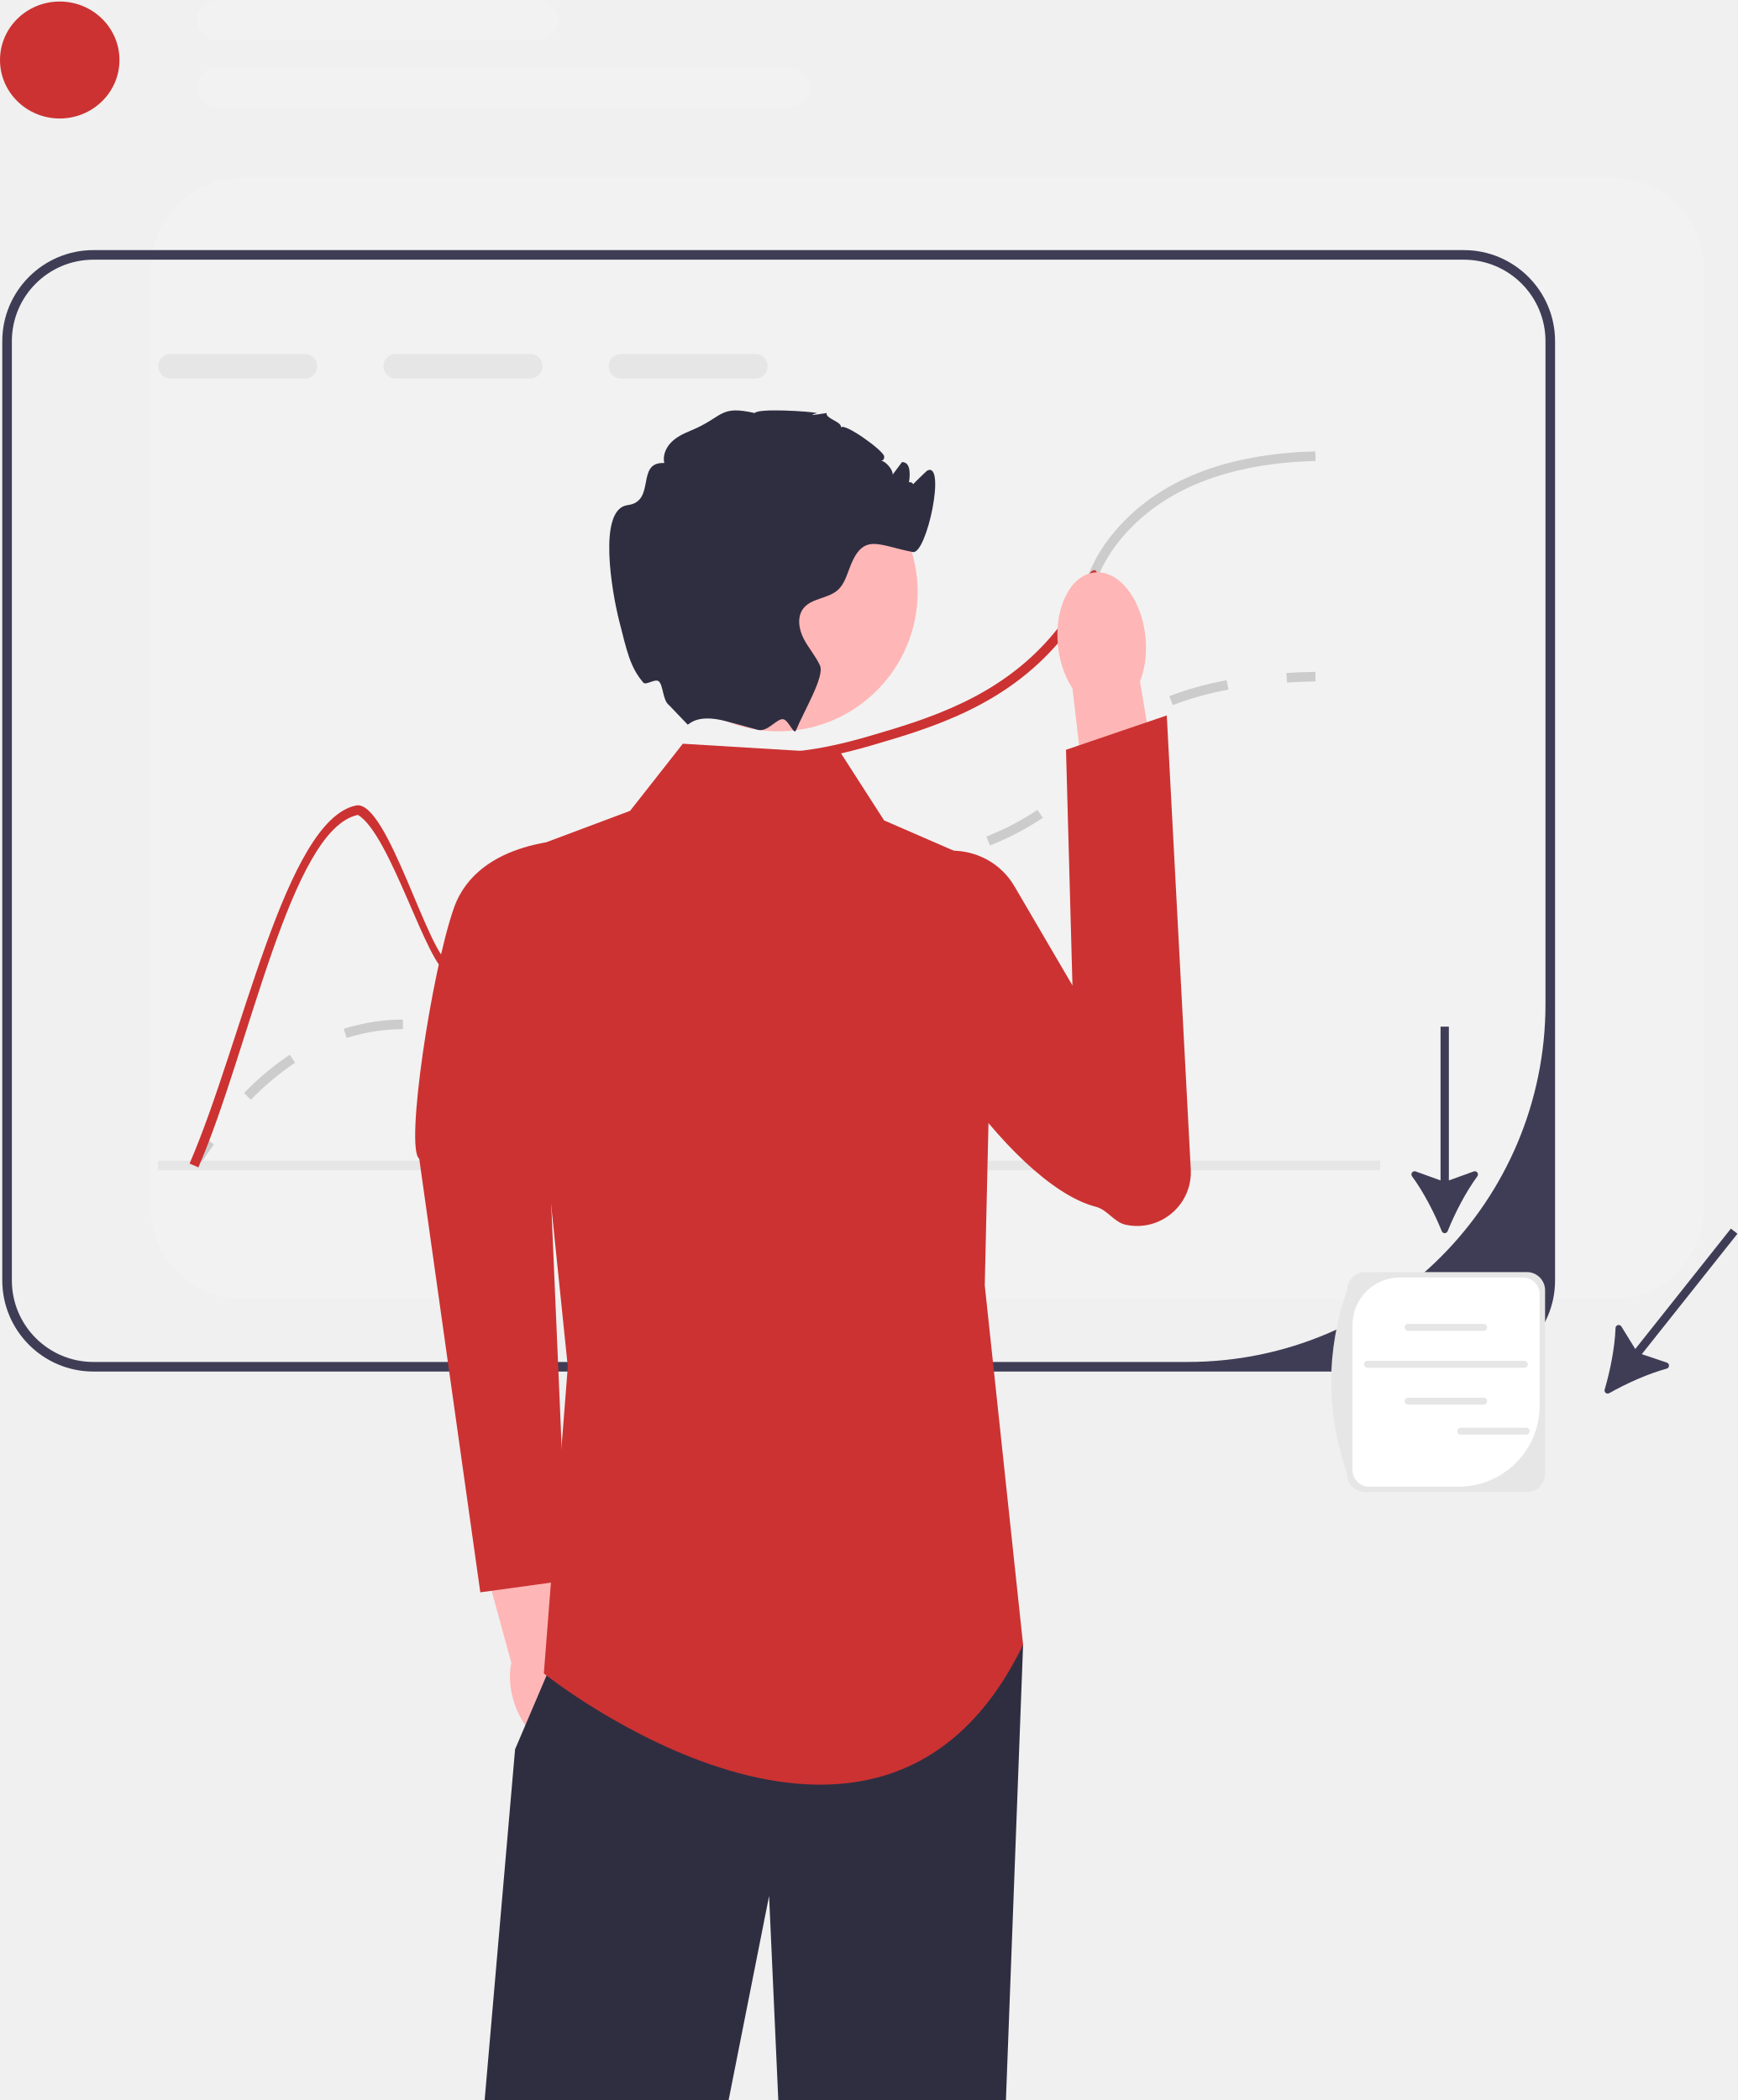
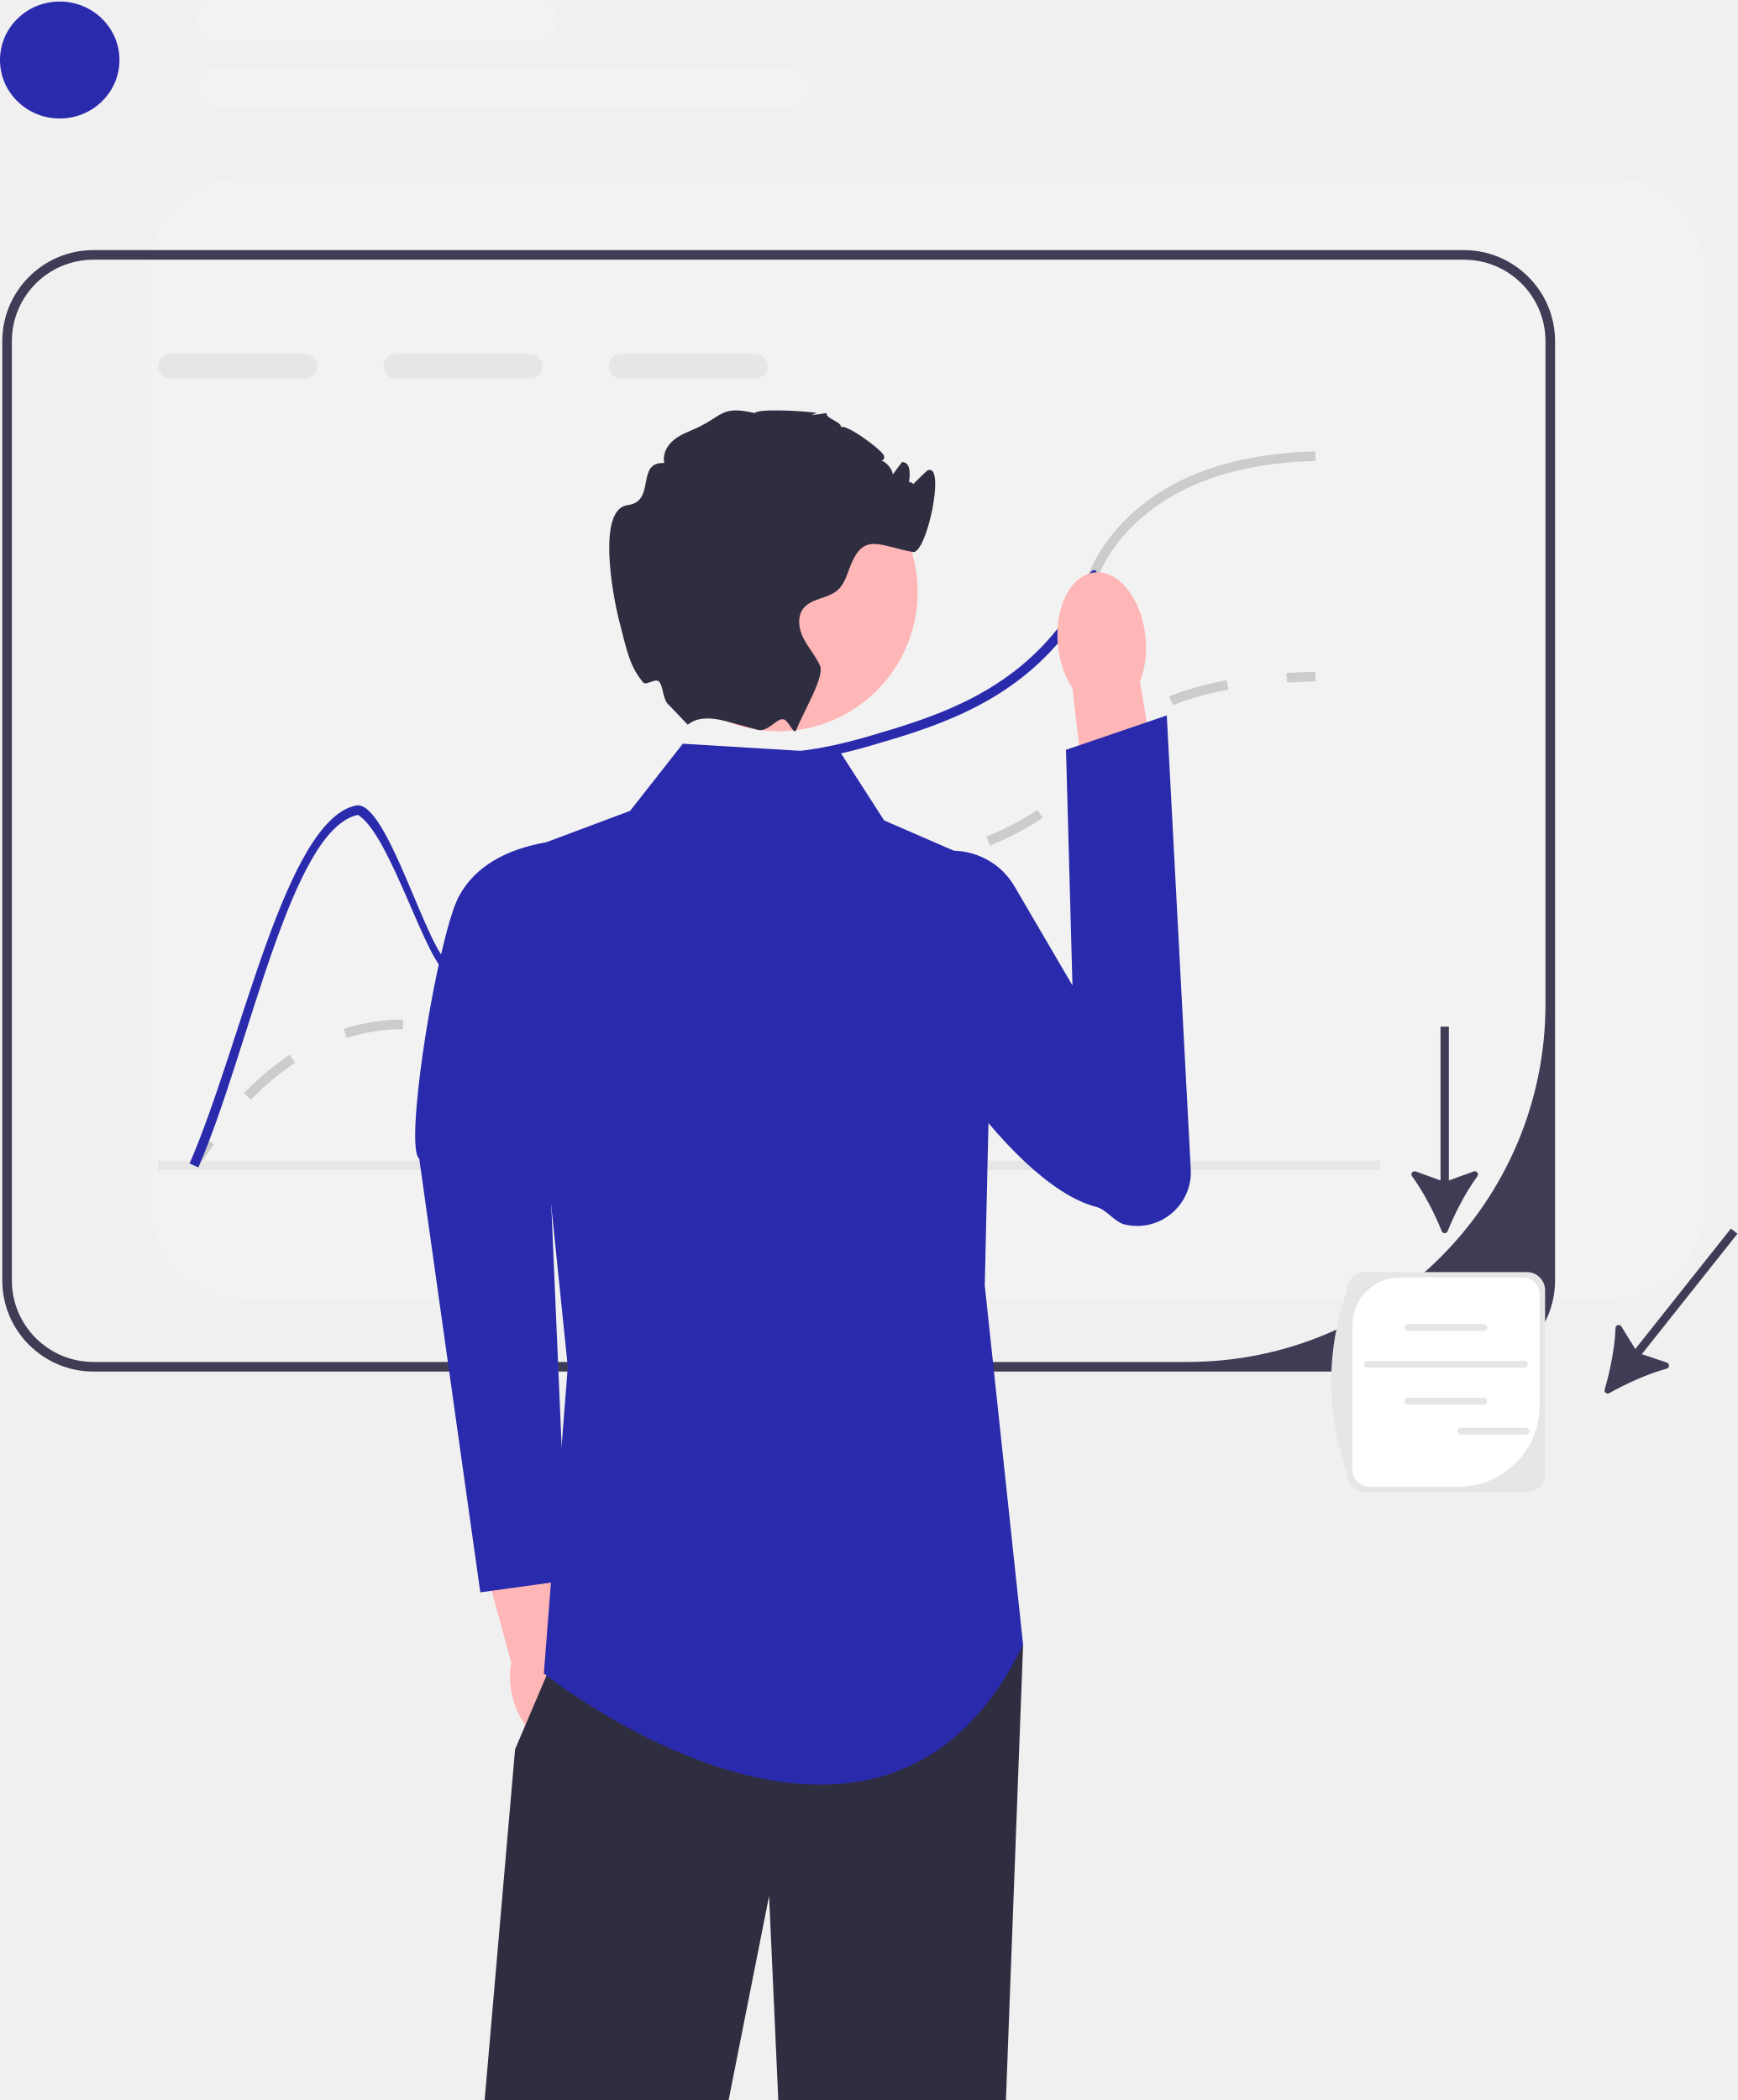
<svg xmlns="http://www.w3.org/2000/svg" width="362.524" height="438.188" viewBox="0 0 362.524 438.188">
  <g>
    <path d="M336.48,37.094H50.52c-10.49,0-19.02,8.53-19.02,19.02V252.074c0,10.49,8.53,19.02,19.02,19.02H336.48c10.49,0,19.02-8.53,19.02-19.02V56.114c0-10.49-8.53-19.02-19.02-19.02Z" fill="#f2f2f2" />
    <path d="M305.455,52.188H19.495C9.005,52.188,.475,60.718,.475,71.208v195.96c0,10.49,8.53,19.02,19.02,19.02H305.455c10.49,0,19.02-8.53,19.02-19.02V71.208c0-10.49-8.53-19.02-19.02-19.02Zm17.02,157.304c0,41.254-33.443,74.696-74.696,74.696H19.495c-9.4,0-17.02-7.62-17.02-17.02V71.208c0-9.4,7.62-17.02,17.02-17.02H305.455c9.4,0,17.02,7.62,17.02,17.02V209.492Z" fill="#3f3d56" />
  </g>
  <g>
    <path d="M41.322,243.721l-1.692-1.065c1.1-1.749,2.235-3.443,3.373-5.038l1.628,1.162c-1.116,1.562-2.229,3.225-3.309,4.941Z" fill="#ccc" />
    <path d="M52.349,229.468l-1.432-1.396c3.052-3.127,6.264-5.812,9.546-7.98l1.103,1.669c-3.164,2.089-6.265,4.682-9.217,7.708Zm49.896-12.624c-2.388,0-4.564-.306-6.193-.572l.323-1.974c1.65,.27,3.638,.546,5.87,.546,1.971,0,3.908-.216,5.921-.662l.432,1.953c-2.157,.477-4.235,.709-6.353,.709Zm-29.926-.265l-.602-1.907c2.148-.678,4.374-1.186,6.615-1.51,1.924-.278,3.764-.414,5.624-.414h.123v2h-.123c-1.763,0-3.509,.128-5.337,.393-2.134,.309-4.254,.793-6.3,1.438Zm47.671-5.78l-1.278-1.538c2.76-2.292,4.738-5.064,6.833-8l.835-1.167,1.623,1.169-.831,1.16c-2.172,3.043-4.224,5.918-7.182,8.376Zm16.039-18.338l-1.23-1.577c2.696-2.104,5.742-3.808,9.311-5.211,.608-.239,1.189-.453,1.747-.643l.646,1.893c-.53,.181-1.082,.384-1.66,.611-3.388,1.332-6.271,2.943-8.812,4.927Zm24.145-6.947c-.673,0-1.311-.006-1.924-.013l.023-2c.627,.007,1.281,.009,1.974,.013,2.354,0,5.631-.067,10.127-.587l.23,1.986c-4.645,.538-7.974,.594-10.431,.601Zm22.597-2.619l-.396-1.96c3.592-.727,7.771-1.591,11.908-2.659l.5,1.937c-4.184,1.08-8.394,1.951-12.012,2.682Zm23.793-6.474l-.748-1.855c4.01-1.617,7.492-3.44,10.646-5.575l1.121,1.656c-3.271,2.215-6.876,4.104-11.019,5.773Zm20.208-14.291l-1.623-1.169c.558-.774,1.041-1.53,1.507-2.26,1.377-2.156,2.801-4.386,6.192-7.124l.237-.19,1.239,1.569-.22,.176c-3.138,2.533-4.413,4.53-5.763,6.645-.481,.753-.979,1.533-1.569,2.353Zm17.942-15l-.729-1.862c3.564-1.397,7.59-2.522,11.966-3.343l.369,1.966c-4.252,.798-8.157,1.888-11.605,3.239Z" fill="#ccc" />
    <path d="M268.543,142.423l-.125-1.996c1.943-.122,3.975-.202,6.039-.239l.036,2c-2.035,.036-4.037,.115-5.95,.235Z" fill="#ccc" />
  </g>
  <g>
    <path d="M63.623,73.859h-28.06c-1.41,0-2.56,1.15-2.56,2.56,0,1.42,1.15,2.57,2.56,2.57h28.06c1.41,0,2.56-1.15,2.56-2.57,0-1.41-1.15-2.56-2.56-2.56Z" fill="#e6e6e6" />
    <path d="M110.623,73.859h-28.06c-1.41,0-2.56,1.15-2.56,2.56,0,1.42,1.15,2.57,2.56,2.57h28.06c1.41,0,2.56-1.15,2.56-2.57,0-1.41-1.15-2.56-2.56-2.56Z" fill="#e6e6e6" />
    <path d="M157.623,73.859h-28.06c-1.41,0-2.56,1.15-2.56,2.56,0,1.42,1.15,2.57,2.56,2.57h28.06c1.41,0,2.56-1.15,2.56-2.57,0-1.41-1.15-2.56-2.56-2.56Z" fill="#e6e6e6" />
  </g>
  <rect x="32.975" y="242.188" width="255" height="2" fill="#e6e6e6" />
  <path d="M274.505,96.188c-18.15,.47-31.69,5.81-40.27,15.85-3.17,3.72-4.46,6.65-5.82,9.75-1.35,3.06-2.73,6.21-5.94,10.32v-3.4c1.99-2.92,3.06-5.36,4.11-7.73,1.42-3.24,2.77-6.3,6.13-10.23,8.96-10.5,23-16.07,41.73-16.56l.06,2Z" fill="#ccc" />
-   <path d="M228.415,121.788c-1.35,3.06-2.73,6.21-5.94,10.32-.38,.49-.79,1-1.23,1.53-11.58,13.77-27.05,18.29-39.49,21.93-.78,.23-1.54,.44-2.28,.64-11.06,3-17.12,2.89-21.63,2.82-4.53-.08-7.52-.13-12.87,2.93-9.81,5.59-13.83,13.77-17.72,21.68-4.01,8.14-7.79,15.83-17.43,19.44-6.69,2.5-11.39,1.26-16.36-.04-4.27-1.13-11.966-28.944-18.78-33-14.07,2.95-22.62,48.93-33.29,73.55l-1.84-.8c10.95-25.24,19.97-71.61,34.71-74.71,6.57-1.38,15.22,31.84,19.71,33.02,4.66,1.23,9.05,2.38,15.15,.1,8.9-3.32,12.34-10.33,16.33-18.44,3.84-7.8,8.19-16.64,18.52-22.54,5.83-3.33,9.22-3.27,13.9-3.19,4.46,.08,10.48,.18,21.6-2.89,.56-.16,1.13-.32,1.72-.49,12.18-3.56,27.33-7.99,38.51-21.29,1.1-1.31,2.01-2.52,2.77-3.65,1.99-2.92,3.06-5.36,4.11-7.73,1.42-3.24,3.19-2.29,1.83,.81Z" fill="#CC3232" />
+   <path d="M228.415,121.788c-1.35,3.06-2.73,6.21-5.94,10.32-.38,.49-.79,1-1.23,1.53-11.58,13.77-27.05,18.29-39.49,21.93-.78,.23-1.54,.44-2.28,.64-11.06,3-17.12,2.89-21.63,2.82-4.53-.08-7.52-.13-12.87,2.93-9.81,5.59-13.83,13.77-17.72,21.68-4.01,8.14-7.79,15.83-17.43,19.44-6.69,2.5-11.39,1.26-16.36-.04-4.27-1.13-11.966-28.944-18.78-33-14.07,2.95-22.62,48.93-33.29,73.55l-1.84-.8c10.95-25.24,19.97-71.61,34.71-74.71,6.57-1.38,15.22,31.84,19.71,33.02,4.66,1.23,9.05,2.38,15.15,.1,8.9-3.32,12.34-10.33,16.33-18.44,3.84-7.8,8.19-16.64,18.52-22.54,5.83-3.33,9.22-3.27,13.9-3.19,4.46,.08,10.48,.18,21.6-2.89,.56-.16,1.13-.32,1.72-.49,12.18-3.56,27.33-7.99,38.51-21.29,1.1-1.31,2.01-2.52,2.77-3.65,1.99-2.92,3.06-5.36,4.11-7.73,1.42-3.24,3.19-2.29,1.83,.81Z" fill="#2A2AAC" />
  <g>
    <path d="M121.776,350.568c-.792-2.756-2.147-5.108-3.761-6.785l-5.864-26.73-12.781,3.131,7.324,26.778c-.482,2.266-.385,4.97,.406,7.727,1.808,6.297,6.56,10.479,10.612,9.341,4.053-1.138,5.872-7.165,4.063-13.462h0Z" fill="#ffb6b6" />
-     <path d="M120.008,175.227s-20.184-.413-25.317,14.285c-4.672,13.379-10.209,50.135-7.216,52.259l12.743,90.485,18.171-2.497-4.663-108.569,6.282-45.964Z" fill="#CC3232" />
+     <path d="M120.008,175.227s-20.184-.413-25.317,14.285c-4.672,13.379-10.209,50.135-7.216,52.259l12.743,90.485,18.171-2.497-4.663-108.569,6.282-45.964Z" fill="#2A2AAC" />
  </g>
  <polygon points="213.475 343.188 209.895 438.188 162.395 438.188 160.475 395.618 152.035 438.188 101.125 438.188 107.475 365.008 114.035 349.618 118.475 339.188 213.475 343.188" fill="#2f2e41" />
-   <path d="M175.475,157.188l-33-2-11,14-24,9,11,107-5,64s70,56,100-6l-8-75,2-87-23-10-9-14Z" fill="#CC3232" />
+   <path d="M175.475,157.188l-33-2-11,14-24,9,11,107-5,64s70,56,100-6l-8-75,2-87-23-10-9-14Z" fill="#2A2AAC" />
  <g>
    <path d="M239.006,132.849c.358,3.467-.097,6.727-1.144,9.341l5.497,32.812-15.69,2.159-3.887-33.517c-1.559-2.345-2.671-5.444-3.029-8.911-.818-7.92,2.605-14.763,7.645-15.283,5.04-.521,9.789,5.478,10.607,13.398v0Z" fill="#ffb6b6" />
-     <path d="M211.677,184.945c-5.409-9.245-18.826-10.116-24.835-1.25-1.643,2.424-1.185,5.148-1.577,8.422-1.665,13.896,24.964,54.96,43.39,59.688,2.418,.62,3.795,3.229,6.236,3.753h0c7.23,1.554,13.961-4.184,13.57-11.569l-5.005-94.708-21.027,7.172,1.346,49.171-12.098-20.678Z" fill="#CC3232" />
+     <path d="M211.677,184.945c-5.409-9.245-18.826-10.116-24.835-1.25-1.643,2.424-1.185,5.148-1.577,8.422-1.665,13.896,24.964,54.96,43.39,59.688,2.418,.62,3.795,3.229,6.236,3.753h0c7.23,1.554,13.961-4.184,13.57-11.569l-5.005-94.708-21.027,7.172,1.346,49.171-12.098-20.678Z" fill="#2A2AAC" />
  </g>
  <g>
    <circle cx="162.4" cy="123.532" r="29.068" fill="#ffb6b6" />
    <path d="M189.475,102.188c-.25,.06,3.826-3.913,4-4,4-2-.11,17.55-3,17-7.11-1.35-10.18-4.03-12.94,2.66-.77,1.86-1.25,3.96-2.75,5.29-2.06,1.81-5.48,1.66-7.16,3.82-1.35,1.74-.96,4.3,.04,6.26,1,1.97,2.52,3.64,3.43,5.65,1.02,2.26-3.33,9.45-4.99,13.49v.01l-.01,.024c-.441,1.06-1.489-1.993-2.596-2.298-1.324-.365-3.275,2.762-5.384,2.194-.01,0-.02-.01-.03-.01-2.01-.56-4.25-1.16-6.47-1.76h-.01c-6.25-1.7-7.83,.74-8.13,.67l-3.88-4.06c-1.332-.97-1.181-4.099-2.12-4.94-.768-.687-2.682,.901-3.246,.24-2.766-3.24-3.403-6.481-5.034-12.88-1.49-5.85-4.58-23.36,1.77-24.15,5.99-.75,1.61-9.09,7.64-8.78-.36-1.52,.31-3.15,1.4-4.27,1.08-1.13,2.52-1.83,3.97-2.43,7.15-2.92,5.96-5.43,13.5-3.73,.75-1.05,11.64-.35,13,0,.1,.02-3.37,.85,2,0-.2,1.23,3.2,1.77,3,3,.75-1.01,8.81,4.79,9,6,.25,1.51-2.03,.74-.51,.97,.9,.14,2.44,1.97,2.29,2.88,.65-.88,1.3-1.75,1.96-2.63,.12,.01,.23,.03,.35,.05,3.04,.58-.445,10.518-.32,7.42,.23-5.69,4.26-2.36,1.23-1.69Z" fill="#2f2e41" />
  </g>
  <path d="M300.835,256.9c.224,.552,.997,.552,1.221-0,1.561-3.849,3.784-8.16,6.203-11.455,.387-.527-.147-1.232-.762-1.01l-5.183,1.875v-32.086h-1.735v32.086l-5.185-1.875c-.615-.223-1.149,.482-.762,1.01,2.418,3.295,4.641,7.606,6.204,11.455Z" fill="#3f3d56" />
  <path d="M334.826,289.937c-.168,.571,.438,1.052,.956,.759,3.617-2.043,8.039-4.037,11.981-5.113,.631-.172,.652-1.056,.031-1.264l-5.225-1.755,19.955-25.127-1.359-1.079-19.955,25.127-2.894-4.693c-.343-.557-1.2-.337-1.224,.317-.155,4.084-1.095,8.842-2.266,12.829Z" fill="#3f3d56" />
  <g>
    <path d="M318.593,311.349h-33.721c-2.094,0-3.797-1.703-3.797-3.797-4.459-13.032-4.37-25.801,0-38.323,0-2.094,1.703-3.797,3.797-3.797h33.721c2.094,0,3.797,1.703,3.797,3.797v38.323c0,2.094-1.703,3.797-3.797,3.797Z" fill="#e6e6e6" />
    <path d="M292.096,266.563c-5.463,0-9.891,4.428-9.891,9.891v30.285c0,1.921,1.557,3.479,3.479,3.479h18.648c9.348,0,16.926-7.578,16.926-16.926v-23.25c0-1.921-1.557-3.479-3.479-3.479h-25.683Z" fill="#fff" />
    <g>
      <path d="M309.585,277.7h-15.788c-.398,0-.722-.324-.722-.722,0-.398,.324-.722,.722-.722h15.788c.398,0,.722,.324,.722,.722,0,.398-.324,.722-.722,.722Z" fill="#e6e6e6" />
      <path d="M309.585,293.093h-15.788c-.398,0-.722-.324-.722-.722s.324-.722,.722-.722h15.788c.398,0,.722,.324,.722,.722s-.324,.722-.722,.722Z" fill="#e6e6e6" />
      <path d="M318.057,285.402h-32.732c-.398,0-.722-.324-.722-.722,0-.398,.324-.722,.722-.722h32.732c.398,0,.722,.324,.722,.722,0,.398-.324,.722-.722,.722Z" fill="#e6e6e6" />
    </g>
    <path d="M318.443,299.351h-13.658c-.398,0-.722-.324-.722-.722,0-.398,.324-.722,.722-.722h13.658c.398,0,.722,.324,.722,.722s-.324,.722-.722,.722Z" fill="#e6e6e6" />
  </g>
  <g>
-     <ellipse cx="12.463" cy="12.522" rx="12.463" ry="12.201" fill="#CC3232" />
+     <ellipse cx="12.463" cy="12.522" rx="12.463" ry="12.201" fill="#2A2AAC" />
    <path d="M112.376,8.348H45.291c-2.301,0-4.174-1.872-4.174-4.174s1.872-4.174,4.174-4.174H112.376c2.301,0,4.174,1.872,4.174,4.174s-1.872,4.174-4.174,4.174Z" fill="#f2f2f2" />
    <path d="M164.729,22.475H45.291c-2.301,0-4.174-1.872-4.174-4.174s1.872-4.174,4.174-4.174h119.438c2.301,0,4.174,1.872,4.174,4.174s-1.872,4.174-4.174,4.174Z" fill="#f2f2f2" />
  </g>
</svg>
